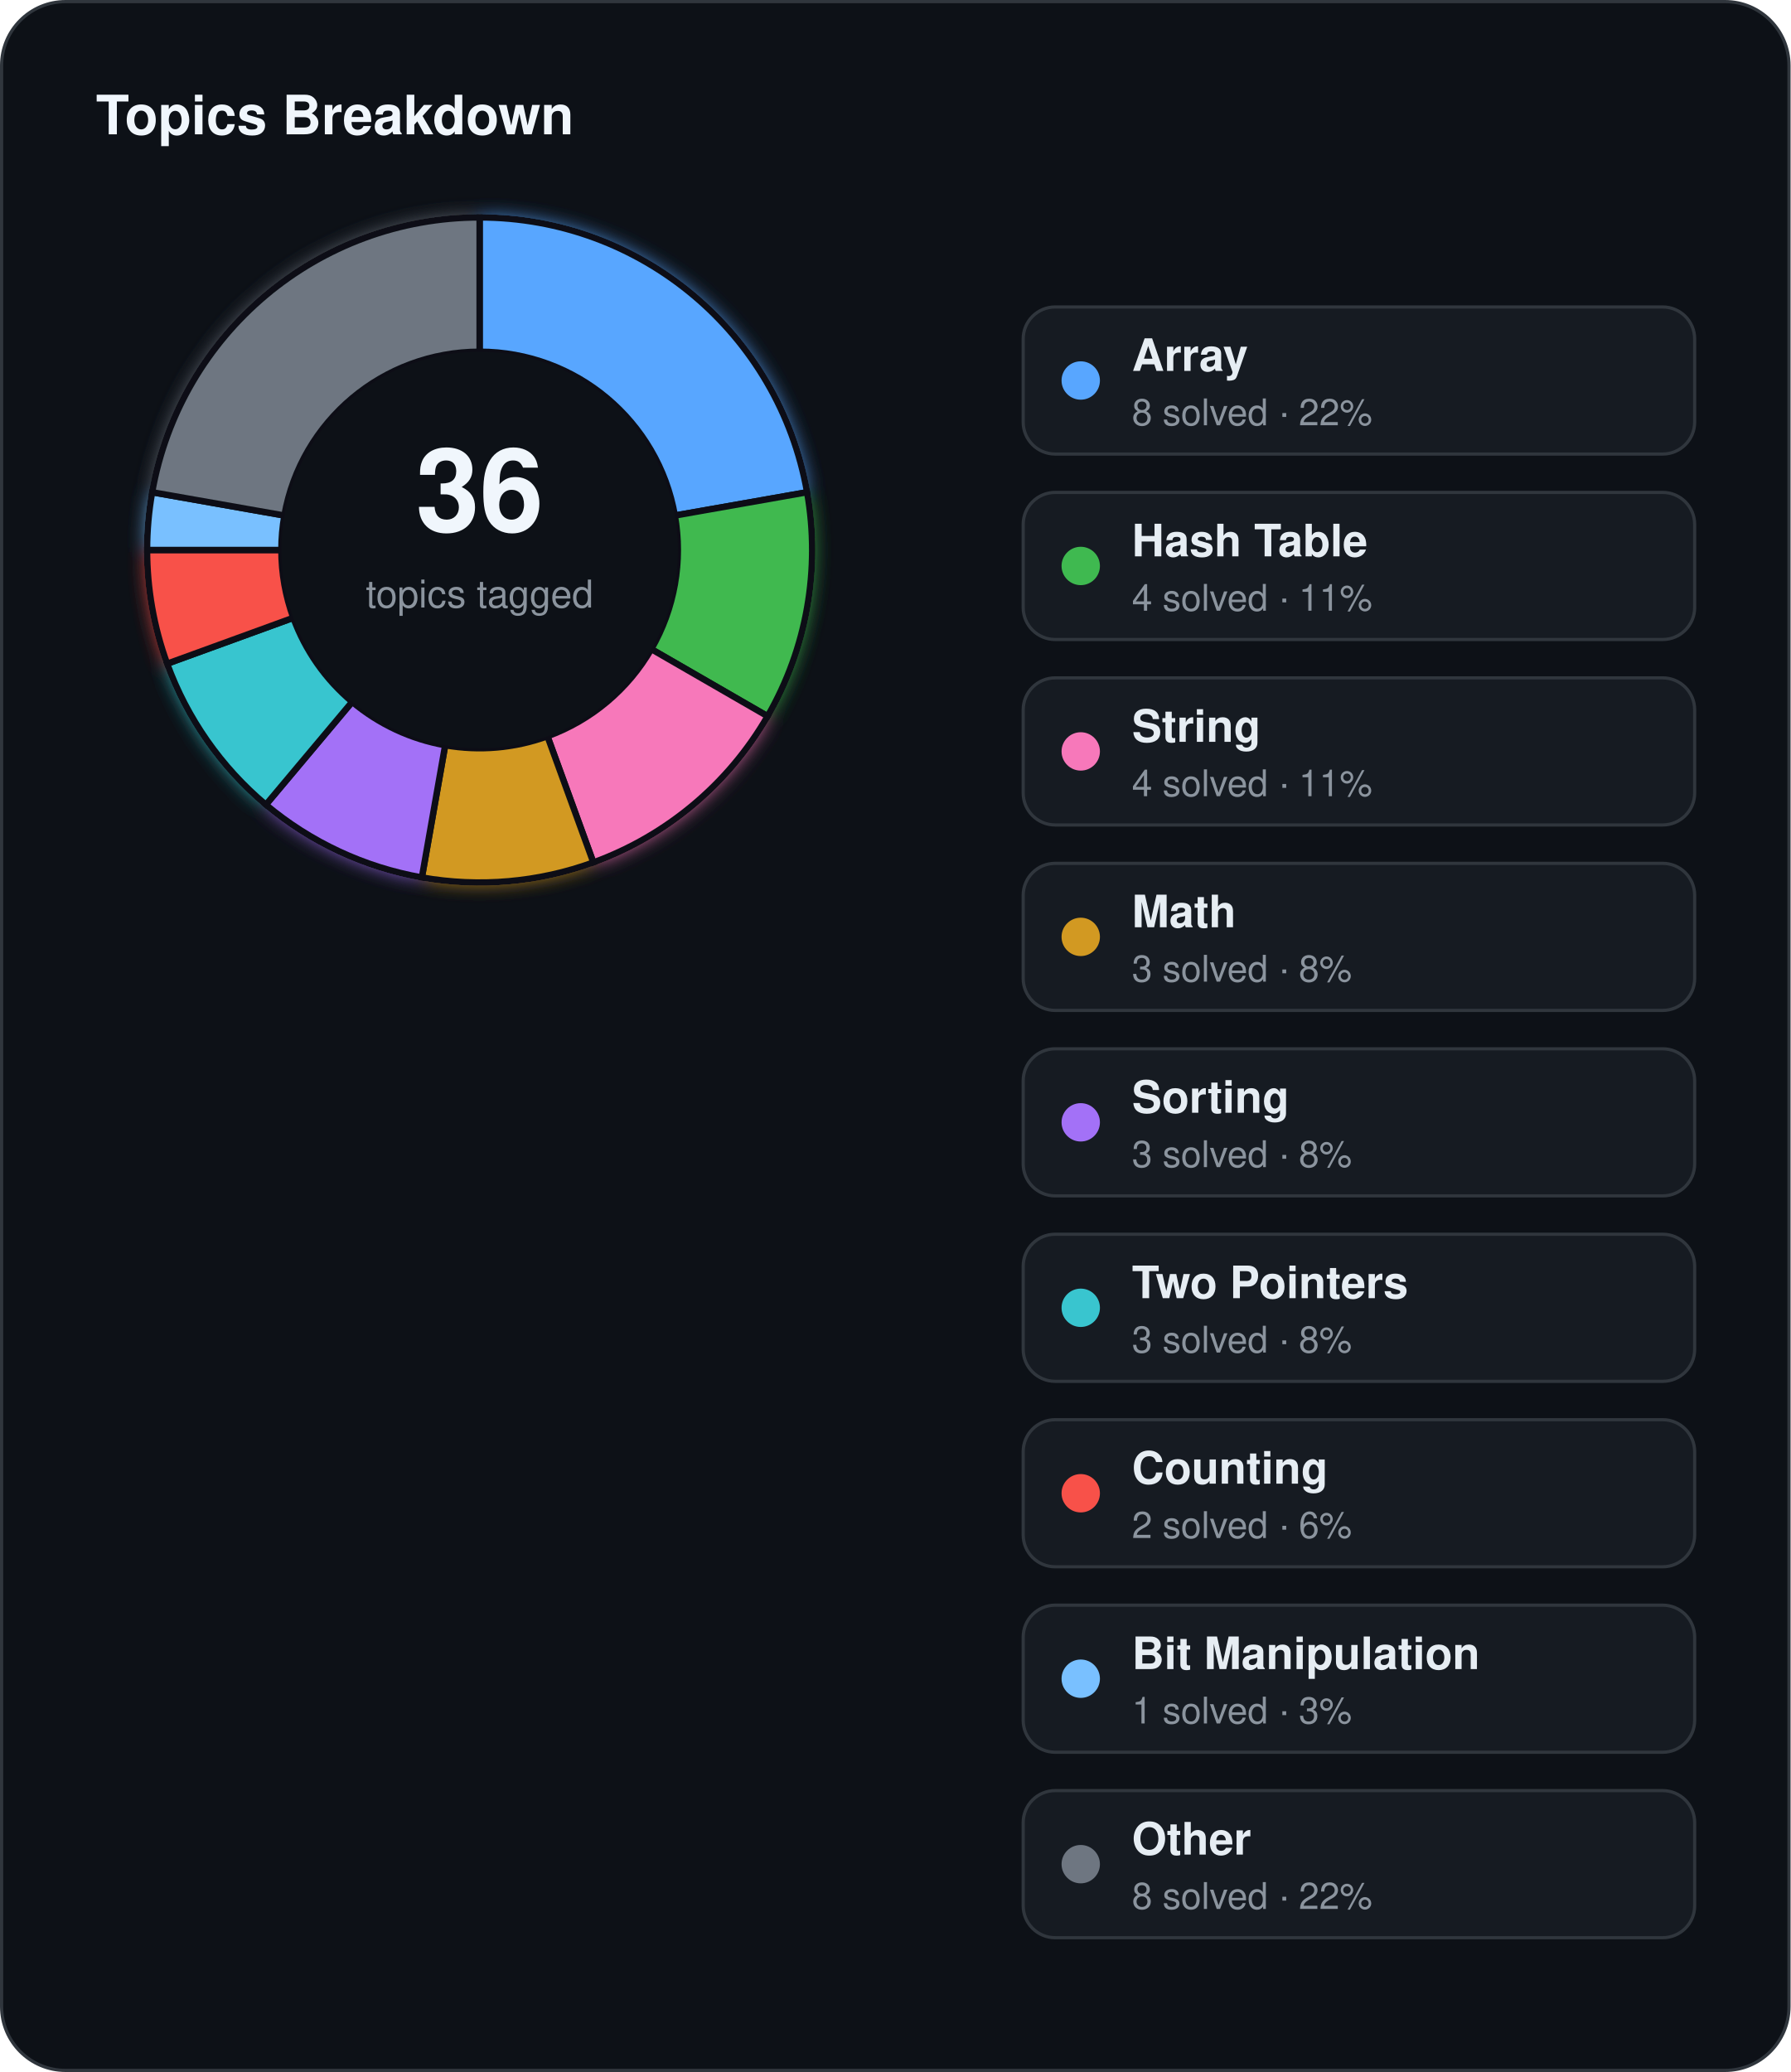
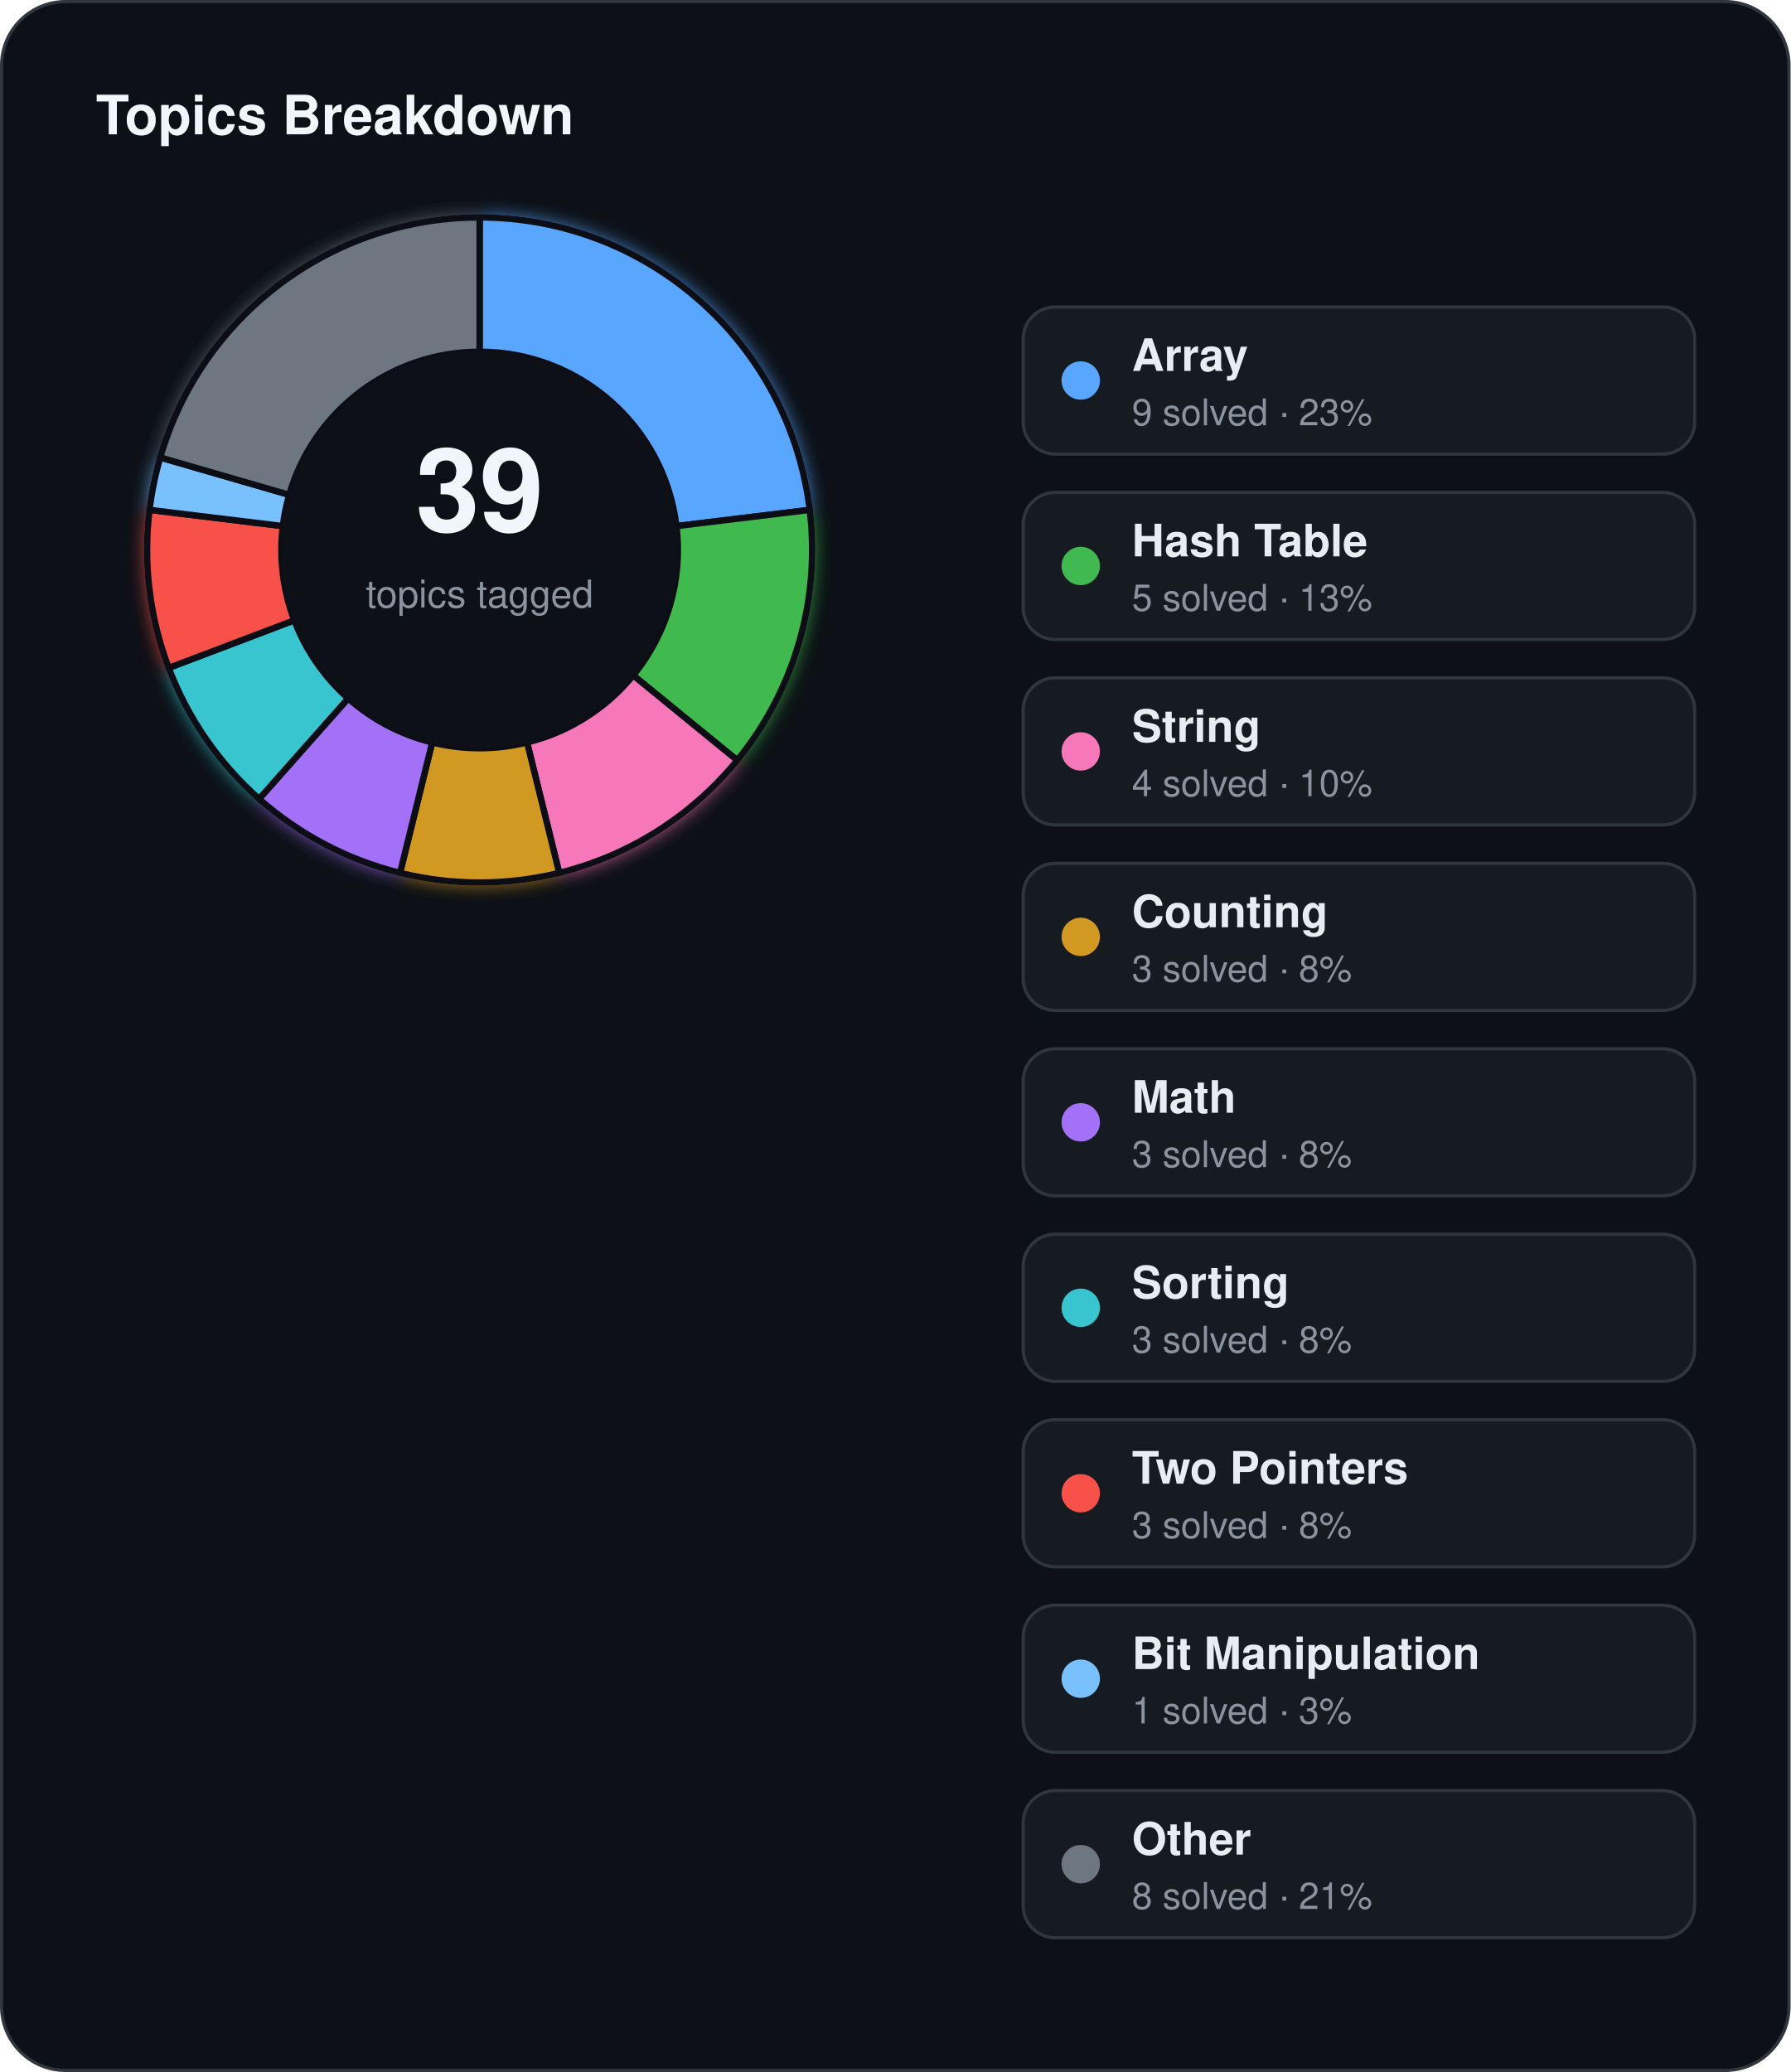
<svg xmlns="http://www.w3.org/2000/svg" width="560" height="648" viewBox="0 0 560 648">
  <defs>
    <filter id="topics-glow" x="-60%" y="-60%" width="220%" height="220%">
      <feGaussianBlur stdDeviation="3" result="blur" />
      <feMerge>
        <feMergeNode in="blur" />
        <feMergeNode in="SourceGraphic" />
      </feMerge>
    </filter>
  </defs>
  <rect x="0.5" y="0.5" width="559" height="647" rx="20" fill="#0d1117" stroke="#30363d" stroke-width="1" />
  <text x="30" y="42" fill="#f0f6fc" font-family="Segoe UI, Helvetica, Arial, sans-serif" font-size="17" font-weight="700">Topics Breakdown</text>
  <g filter="url(#topics-glow)">
-     <path d="M 150.00,68.00 A 104,104 0 0 1 252.42,153.94 L 211.06,161.23 A 62,62 0 0 0 150.00,110.00 Z" fill="#58a6ff" stroke="#0d1117" stroke-width="2" />
-     <path d="M 252.42,153.94 A 104,104 0 0 1 240.07,224.00 L 203.69,203.00 A 62,62 0 0 0 211.06,161.23 Z" fill="#3fb950" stroke="#0d1117" stroke-width="2" />
-     <path d="M 240.07,224.00 A 104,104 0 0 1 185.57,269.73 L 171.21,230.26 A 62,62 0 0 0 203.69,203.00 Z" fill="#f778ba" stroke="#0d1117" stroke-width="2" />
-     <path d="M 185.57,269.73 A 104,104 0 0 1 131.94,274.42 L 139.23,233.06 A 62,62 0 0 0 171.21,230.26 Z" fill="#d29922" stroke="#0d1117" stroke-width="2" />
-     <path d="M 131.94,274.42 A 104,104 0 0 1 83.15,251.67 L 110.15,219.49 A 62,62 0 0 0 139.23,233.06 Z" fill="#a371f7" stroke="#0d1117" stroke-width="2" />
-     <path d="M 83.15,251.67 A 104,104 0 0 1 52.27,207.57 L 91.74,193.21 A 62,62 0 0 0 110.15,219.49 Z" fill="#39c5cf" stroke="#0d1117" stroke-width="2" />
-     <path d="M 52.27,207.57 A 104,104 0 0 1 46.00,172.00 L 88.00,172.00 A 62,62 0 0 0 91.74,193.21 Z" fill="#f85149" stroke="#0d1117" stroke-width="2" />
-     <path d="M 46.00,172.00 A 104,104 0 0 1 47.58,153.94 L 88.94,161.23 A 62,62 0 0 0 88.00,172.00 Z" fill="#79c0ff" stroke="#0d1117" stroke-width="2" />
-     <path d="M 47.58,153.94 A 104,104 0 0 1 150.00,68.00 L 150.00,110.00 A 62,62 0 0 0 88.94,161.23 Z" fill="#6e7681" stroke="#0d1117" stroke-width="2" />
+     <path d="M 150.00,68.00 A 104,104 0 0 1 253.24,159.46 L 211.55,164.53 A 62,62 0 0 0 150.00,110.00 Z" fill="#58a6ff" stroke="#0d1117" stroke-width="2" />
+     <path d="M 253.24,159.46 A 104,104 0 0 1 230.56,237.77 L 198.03,211.21 A 62,62 0 0 0 211.55,164.53 Z" fill="#3fb950" stroke="#0d1117" stroke-width="2" />
+     <path d="M 230.56,237.77 A 104,104 0 0 1 174.89,272.98 L 164.84,232.20 A 62,62 0 0 0 198.03,211.21 Z" fill="#f778ba" stroke="#0d1117" stroke-width="2" />
+     <path d="M 174.89,272.98 A 104,104 0 0 1 125.11,272.98 L 135.16,232.20 A 62,62 0 0 0 164.84,232.20 Z" fill="#d29922" stroke="#0d1117" stroke-width="2" />
+     <path d="M 125.11,272.98 A 104,104 0 0 1 81.04,249.85 L 108.89,218.41 A 62,62 0 0 0 135.16,232.20 Z" fill="#a371f7" stroke="#0d1117" stroke-width="2" />
+     <path d="M 81.04,249.85 A 104,104 0 0 1 52.76,208.88 L 92.03,193.99 A 62,62 0 0 0 108.89,218.41 Z" fill="#39c5cf" stroke="#0d1117" stroke-width="2" />
+     <path d="M 52.76,208.88 A 104,104 0 0 1 46.76,159.46 L 88.45,164.53 A 62,62 0 0 0 92.03,193.99 Z" fill="#f85149" stroke="#0d1117" stroke-width="2" />
+     <path d="M 46.76,159.46 A 104,104 0 0 1 50.11,143.07 L 90.45,154.75 A 62,62 0 0 0 88.45,164.53 Z" fill="#79c0ff" stroke="#0d1117" stroke-width="2" />
+     <path d="M 50.11,143.07 A 104,104 0 0 1 150.00,68.00 L 150.00,110.00 A 62,62 0 0 0 90.45,154.75 Z" fill="#6e7681" stroke="#0d1117" stroke-width="2" />
  </g>
  <circle cx="150" cy="172" r="62" fill="#0d1117" />
-   <text x="150" y="166" text-anchor="middle" fill="#f0f6fc" font-family="Segoe UI, Helvetica, Arial, sans-serif" font-size="36" font-weight="700">36</text>
+   <text x="150" y="166" text-anchor="middle" fill="#f0f6fc" font-family="Segoe UI, Helvetica, Arial, sans-serif" font-size="36" font-weight="700">39</text>
  <text x="150" y="190" text-anchor="middle" fill="#8b949e" font-family="Segoe UI, Helvetica, Arial, sans-serif" font-size="12">topics tagged</text>
  <rect x="320" y="96" width="210" height="46" rx="10" fill="#161b22" stroke="#30363d" stroke-width="1" />
  <circle cx="338" cy="119" r="6" fill="#58a6ff" />
  <text x="354" y="116" fill="#e6edf3" font-family="Segoe UI, Helvetica, Arial, sans-serif" font-size="14" font-weight="600">Array</text>
-   <text x="354" y="133" fill="#8b949e" font-family="Segoe UI, Helvetica, Arial, sans-serif" font-size="11.5">8 solved · 22%</text>
+   <text x="354" y="133" fill="#8b949e" font-family="Segoe UI, Helvetica, Arial, sans-serif" font-size="11.5">9 solved · 23%</text>
  <rect x="320" y="154" width="210" height="46" rx="10" fill="#161b22" stroke="#30363d" stroke-width="1" />
  <circle cx="338" cy="177" r="6" fill="#3fb950" />
  <text x="354" y="174" fill="#e6edf3" font-family="Segoe UI, Helvetica, Arial, sans-serif" font-size="14" font-weight="600">Hash Table</text>
-   <text x="354" y="191" fill="#8b949e" font-family="Segoe UI, Helvetica, Arial, sans-serif" font-size="11.5">4 solved · 11%</text>
+   <text x="354" y="191" fill="#8b949e" font-family="Segoe UI, Helvetica, Arial, sans-serif" font-size="11.5">5 solved · 13%</text>
  <rect x="320" y="212" width="210" height="46" rx="10" fill="#161b22" stroke="#30363d" stroke-width="1" />
  <circle cx="338" cy="235" r="6" fill="#f778ba" />
  <text x="354" y="232" fill="#e6edf3" font-family="Segoe UI, Helvetica, Arial, sans-serif" font-size="14" font-weight="600">String</text>
-   <text x="354" y="249" fill="#8b949e" font-family="Segoe UI, Helvetica, Arial, sans-serif" font-size="11.5">4 solved · 11%</text>
+   <text x="354" y="249" fill="#8b949e" font-family="Segoe UI, Helvetica, Arial, sans-serif" font-size="11.5">4 solved · 10%</text>
  <rect x="320" y="270" width="210" height="46" rx="10" fill="#161b22" stroke="#30363d" stroke-width="1" />
  <circle cx="338" cy="293" r="6" fill="#d29922" />
-   <text x="354" y="290" fill="#e6edf3" font-family="Segoe UI, Helvetica, Arial, sans-serif" font-size="14" font-weight="600">Math</text>
+   <text x="354" y="290" fill="#e6edf3" font-family="Segoe UI, Helvetica, Arial, sans-serif" font-size="14" font-weight="600">Counting</text>
  <text x="354" y="307" fill="#8b949e" font-family="Segoe UI, Helvetica, Arial, sans-serif" font-size="11.5">3 solved · 8%</text>
  <rect x="320" y="328" width="210" height="46" rx="10" fill="#161b22" stroke="#30363d" stroke-width="1" />
  <circle cx="338" cy="351" r="6" fill="#a371f7" />
-   <text x="354" y="348" fill="#e6edf3" font-family="Segoe UI, Helvetica, Arial, sans-serif" font-size="14" font-weight="600">Sorting</text>
+   <text x="354" y="348" fill="#e6edf3" font-family="Segoe UI, Helvetica, Arial, sans-serif" font-size="14" font-weight="600">Math</text>
  <text x="354" y="365" fill="#8b949e" font-family="Segoe UI, Helvetica, Arial, sans-serif" font-size="11.5">3 solved · 8%</text>
  <rect x="320" y="386" width="210" height="46" rx="10" fill="#161b22" stroke="#30363d" stroke-width="1" />
  <circle cx="338" cy="409" r="6" fill="#39c5cf" />
-   <text x="354" y="406" fill="#e6edf3" font-family="Segoe UI, Helvetica, Arial, sans-serif" font-size="14" font-weight="600">Two Pointers</text>
+   <text x="354" y="406" fill="#e6edf3" font-family="Segoe UI, Helvetica, Arial, sans-serif" font-size="14" font-weight="600">Sorting</text>
  <text x="354" y="423" fill="#8b949e" font-family="Segoe UI, Helvetica, Arial, sans-serif" font-size="11.5">3 solved · 8%</text>
  <rect x="320" y="444" width="210" height="46" rx="10" fill="#161b22" stroke="#30363d" stroke-width="1" />
  <circle cx="338" cy="467" r="6" fill="#f85149" />
-   <text x="354" y="464" fill="#e6edf3" font-family="Segoe UI, Helvetica, Arial, sans-serif" font-size="14" font-weight="600">Counting</text>
-   <text x="354" y="481" fill="#8b949e" font-family="Segoe UI, Helvetica, Arial, sans-serif" font-size="11.5">2 solved · 6%</text>
+   <text x="354" y="464" fill="#e6edf3" font-family="Segoe UI, Helvetica, Arial, sans-serif" font-size="14" font-weight="600">Two Pointers</text>
+   <text x="354" y="481" fill="#8b949e" font-family="Segoe UI, Helvetica, Arial, sans-serif" font-size="11.5">3 solved · 8%</text>
  <rect x="320" y="502" width="210" height="46" rx="10" fill="#161b22" stroke="#30363d" stroke-width="1" />
  <circle cx="338" cy="525" r="6" fill="#79c0ff" />
  <text x="354" y="522" fill="#e6edf3" font-family="Segoe UI, Helvetica, Arial, sans-serif" font-size="14" font-weight="600">Bit Manipulation</text>
  <text x="354" y="539" fill="#8b949e" font-family="Segoe UI, Helvetica, Arial, sans-serif" font-size="11.5">1 solved · 3%</text>
  <rect x="320" y="560" width="210" height="46" rx="10" fill="#161b22" stroke="#30363d" stroke-width="1" />
  <circle cx="338" cy="583" r="6" fill="#6e7681" />
  <text x="354" y="580" fill="#e6edf3" font-family="Segoe UI, Helvetica, Arial, sans-serif" font-size="14" font-weight="600">Other</text>
-   <text x="354" y="597" fill="#8b949e" font-family="Segoe UI, Helvetica, Arial, sans-serif" font-size="11.5">8 solved · 22%</text>
+   <text x="354" y="597" fill="#8b949e" font-family="Segoe UI, Helvetica, Arial, sans-serif" font-size="11.5">8 solved · 21%</text>
</svg>
